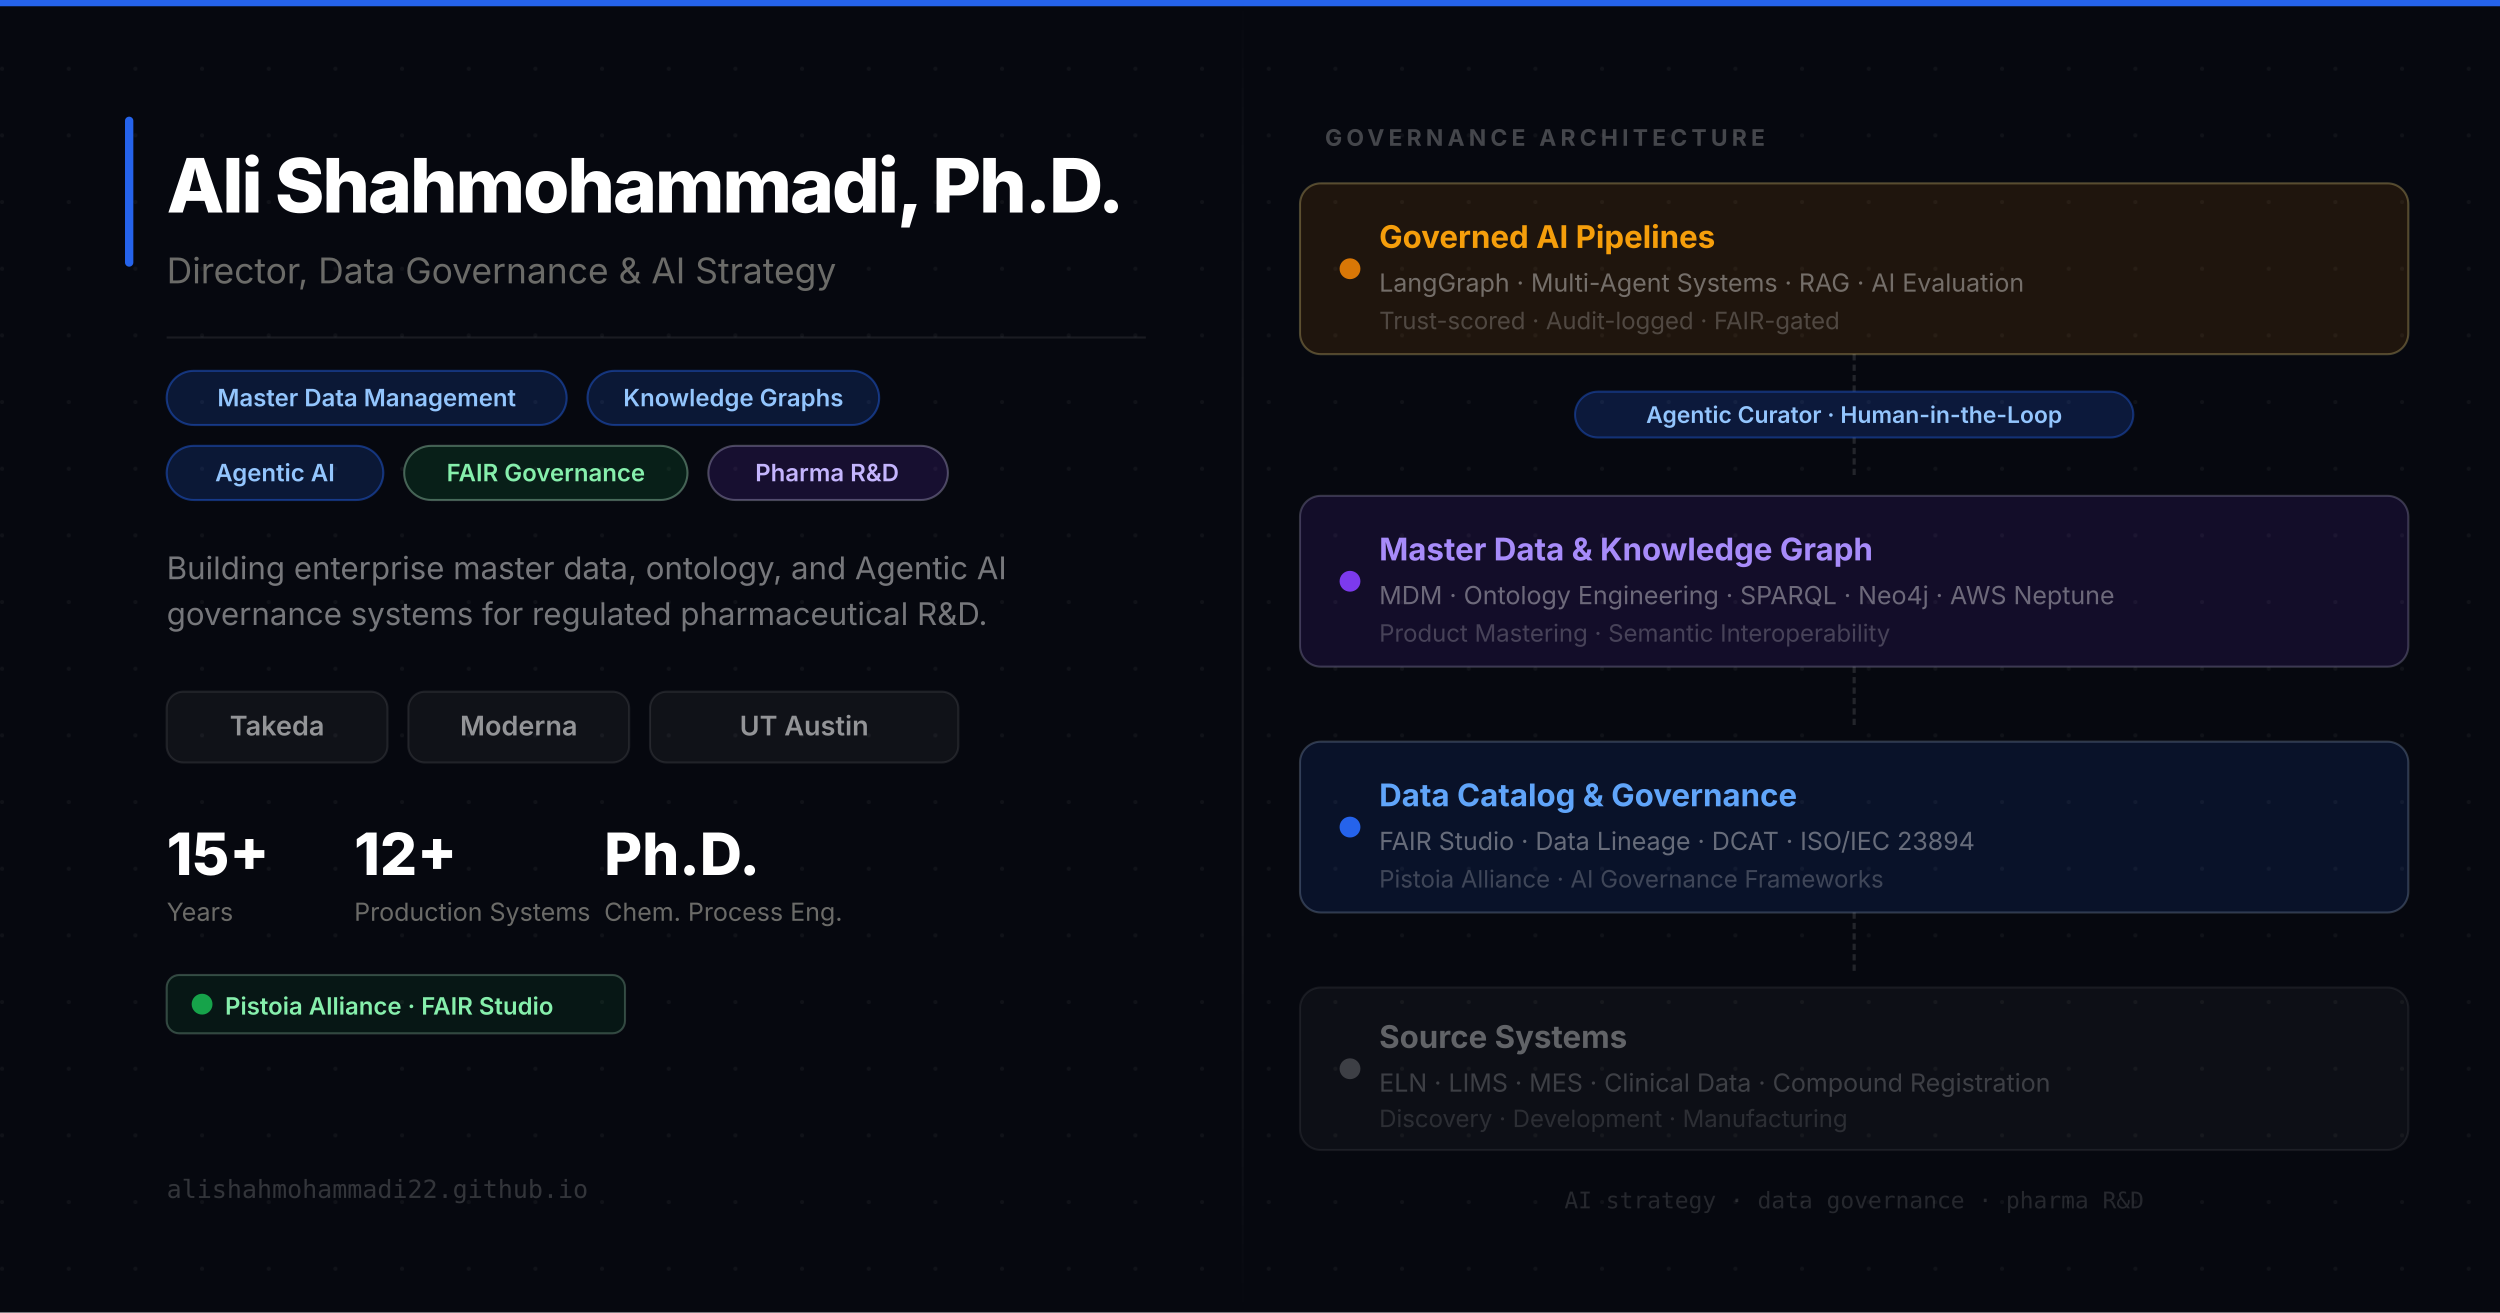
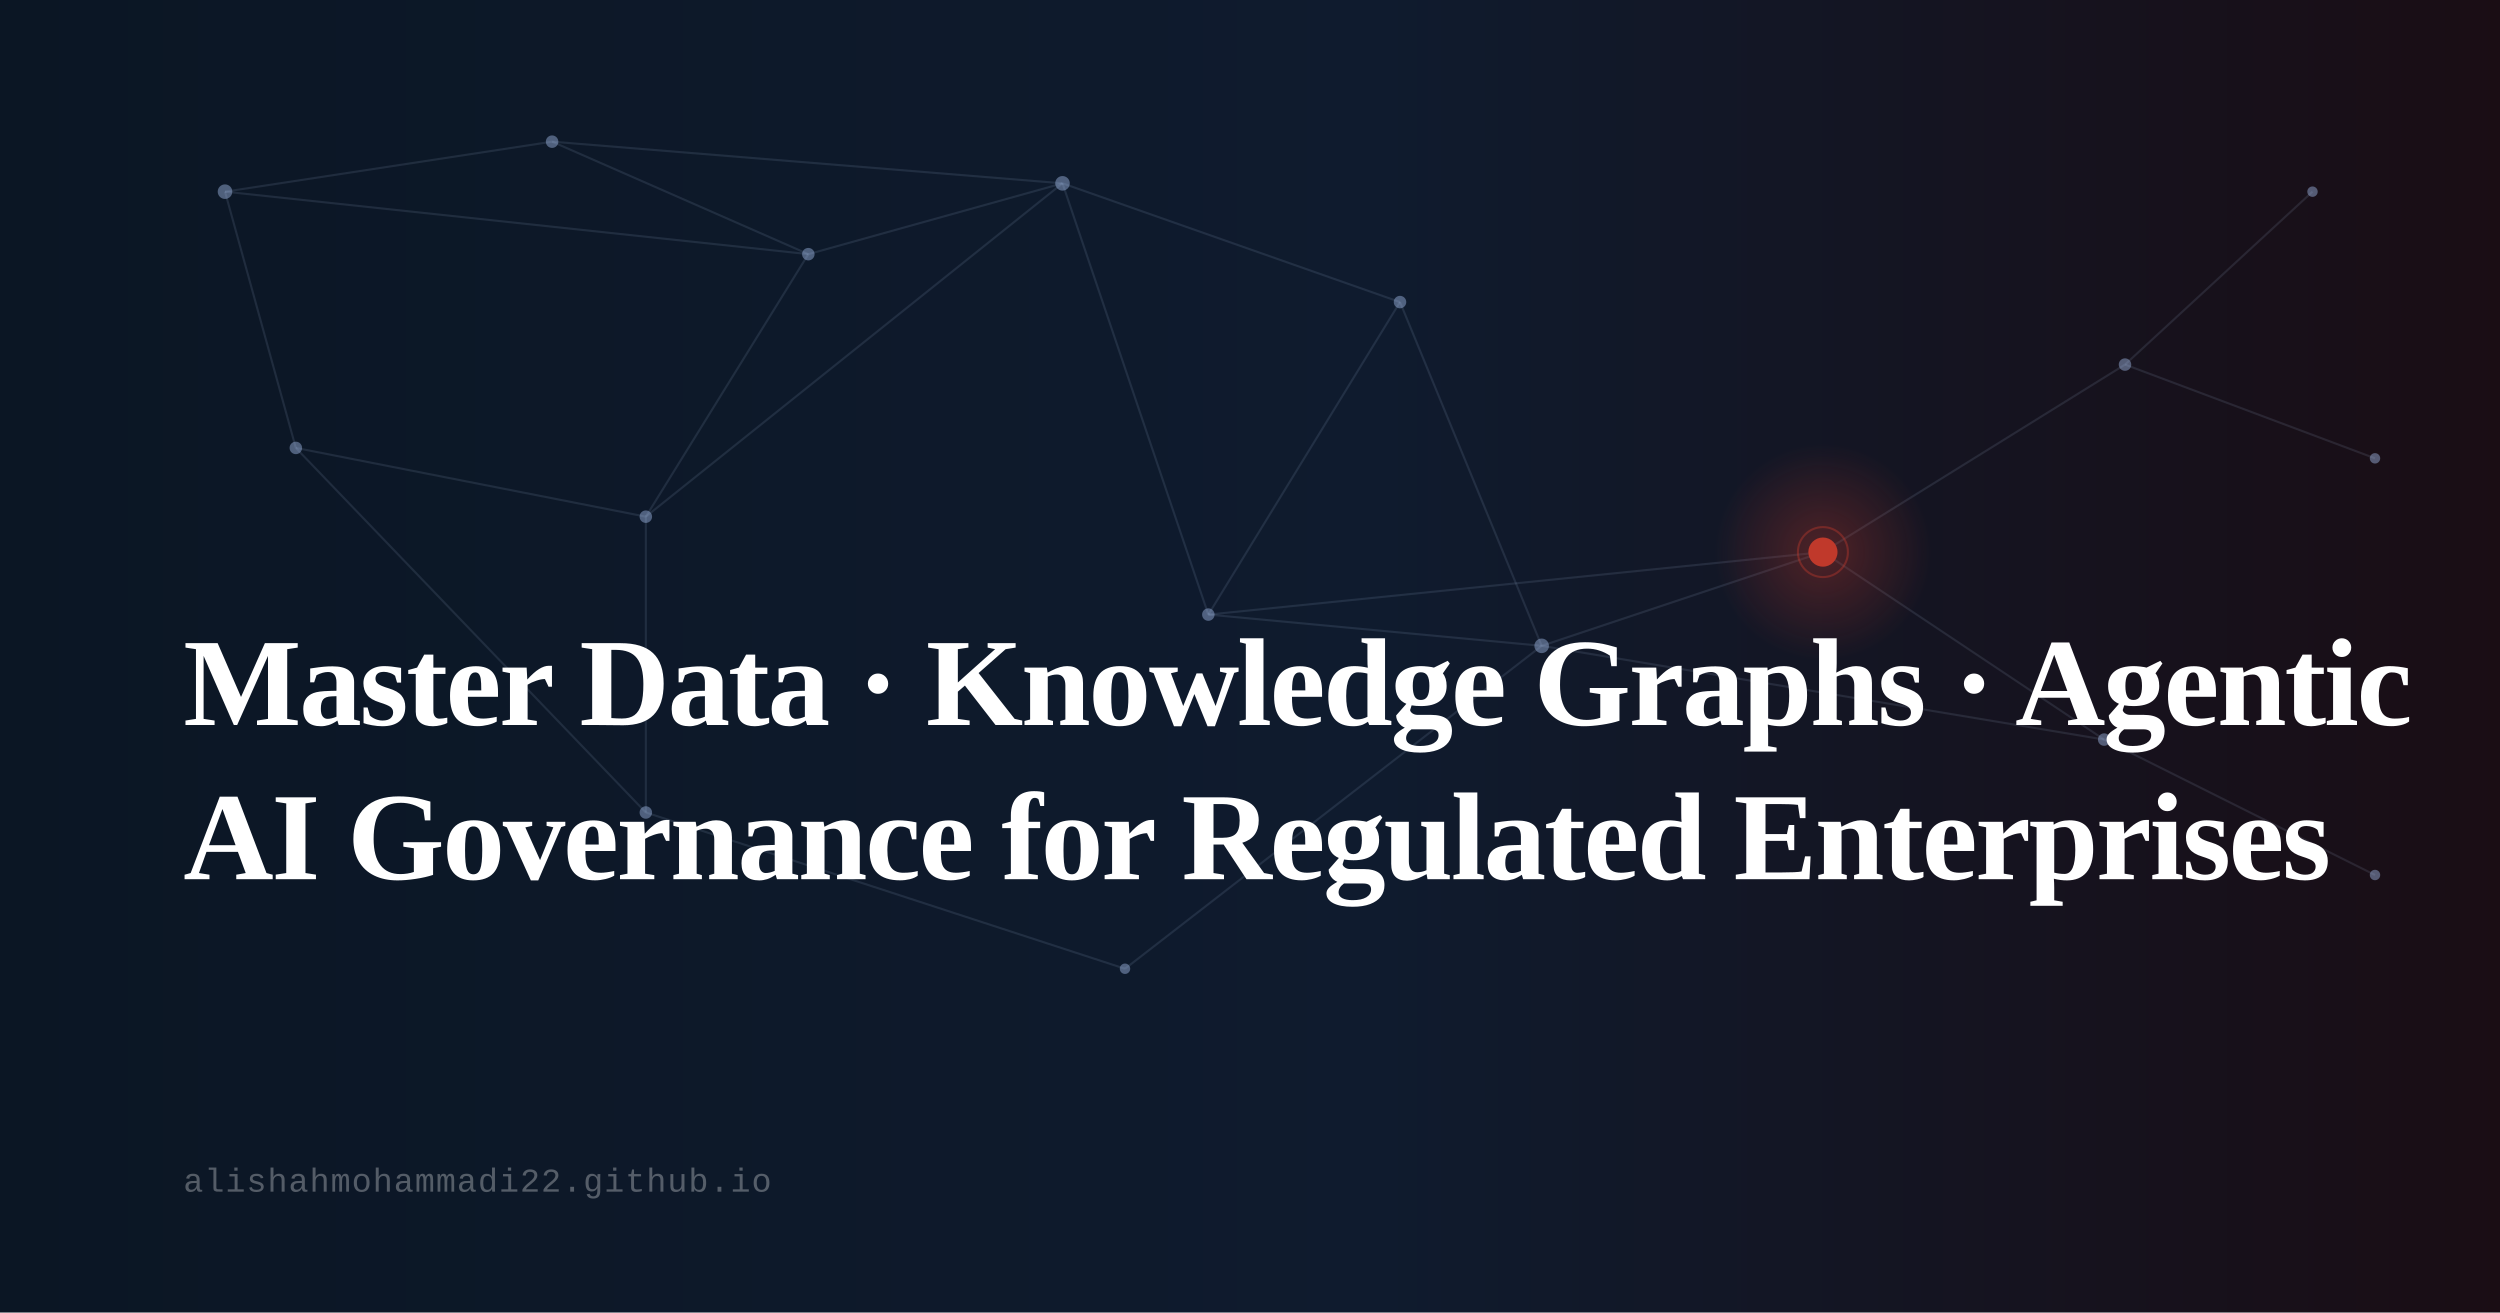
<svg xmlns="http://www.w3.org/2000/svg" width="1200" height="630" viewBox="0 0 1200 630">
  <defs>
-     <pattern id="dots" width="32" height="32" patternUnits="userSpaceOnUse">
-       <circle cx="1" cy="1" r="1" fill="rgba(255,255,255,0.04)" />
-     </pattern>
-     <linearGradient id="sepGrad" x1="0" y1="0" x2="0" y2="1">
-       <stop offset="0%" stop-color="rgba(255,255,255,0)" />
-       <stop offset="30%" stop-color="rgba(255,255,255,0.08)" />
-       <stop offset="70%" stop-color="rgba(255,255,255,0.08)" />
-       <stop offset="100%" stop-color="rgba(255,255,255,0)" />
+     <linearGradient id="bg" x1="0" y1="0" x2="1" y2="0" gradientUnits="objectBoundingBox">
+       <stop offset="0%" stop-color="#0B1624" />
+       <stop offset="55%" stop-color="#0F1B2E" />
+       <stop offset="100%" stop-color="#1A0D14" />
    </linearGradient>
+     <radialGradient id="glow" cx="50%" cy="50%" r="50%">
+       <stop offset="0%" stop-color="#C0392B" stop-opacity="0.35" />
+       <stop offset="100%" stop-color="#C0392B" stop-opacity="0" />
+     </radialGradient>
  </defs>
-   <rect width="1200" height="630" fill="#06080F" />
-   <rect width="1200" height="630" fill="url(#dots)" />
-   <rect x="0" y="0" width="1200" height="3" fill="#2563EB" />
-   <rect x="60" y="56" width="4" height="72" rx="2" fill="#2563EB" />
-   <text x="80" y="102" font-family="Inter,-apple-system,BlinkMacSystemFont,sans-serif" font-weight="800" font-size="36" fill="#FFFFFF" letter-spacing="-1">Ali Shahmohammadi, Ph.D.</text>
-   <text x="80" y="136" font-family="Inter,-apple-system,sans-serif" font-weight="400" font-size="17" fill="#6B6B68">Director, Data Governance &amp; AI Strategy</text>
-   <line x1="80" y1="162" x2="550" y2="162" stroke="rgba(255,255,255,0.08)" stroke-width="1" />
-   <rect x="80" y="178" width="192" height="26" rx="13" fill="rgba(37,99,235,0.18)" stroke="rgba(37,99,235,0.45)" stroke-width="1" />
-   <text x="176" y="195" text-anchor="middle" font-family="Inter,sans-serif" font-weight="600" font-size="11.5" fill="#93C5FD">Master Data Management</text>
-   <rect x="282" y="178" width="140" height="26" rx="13" fill="rgba(37,99,235,0.18)" stroke="rgba(37,99,235,0.45)" stroke-width="1" />
-   <text x="352" y="195" text-anchor="middle" font-family="Inter,sans-serif" font-weight="600" font-size="11.5" fill="#93C5FD">Knowledge Graphs</text>
-   <rect x="80" y="214" width="104" height="26" rx="13" fill="rgba(37,99,235,0.18)" stroke="rgba(37,99,235,0.45)" stroke-width="1" />
-   <text x="132" y="231" text-anchor="middle" font-family="Inter,sans-serif" font-weight="600" font-size="11.5" fill="#93C5FD">Agentic AI</text>
-   <rect x="194" y="214" width="136" height="26" rx="13" fill="rgba(22,163,74,0.15)" stroke="rgba(187,247,208,0.35)" stroke-width="1" />
-   <text x="262" y="231" text-anchor="middle" font-family="Inter,sans-serif" font-weight="600" font-size="11.5" fill="#86EFAC">FAIR Governance</text>
-   <rect x="340" y="214" width="115" height="26" rx="13" fill="rgba(124,58,237,0.15)" stroke="rgba(221,214,254,0.3)" stroke-width="1" />
-   <text x="397" y="231" text-anchor="middle" font-family="Inter,sans-serif" font-weight="600" font-size="11.5" fill="#C4B5FD">Pharma R&amp;D</text>
-   <text x="80" y="278" font-family="Inter,sans-serif" font-weight="400" font-size="15" fill="rgba(255,255,255,0.45)">Building enterprise master data, ontology, and Agentic AI</text>
-   <text x="80" y="300" font-family="Inter,sans-serif" font-weight="400" font-size="15" fill="rgba(255,255,255,0.45)">governance systems for regulated pharmaceutical R&amp;D.</text>
-   <rect x="80" y="332" width="106" height="34" rx="8" fill="rgba(255,255,255,0.04)" stroke="rgba(255,255,255,0.09)" stroke-width="1" />
-   <text x="133" y="353" text-anchor="middle" font-family="Inter,sans-serif" font-weight="600" font-size="13" fill="rgba(255,255,255,0.55)">Takeda</text>
-   <rect x="196" y="332" width="106" height="34" rx="8" fill="rgba(255,255,255,0.04)" stroke="rgba(255,255,255,0.09)" stroke-width="1" />
-   <text x="249" y="353" text-anchor="middle" font-family="Inter,sans-serif" font-weight="600" font-size="13" fill="rgba(255,255,255,0.55)">Moderna</text>
-   <rect x="312" y="332" width="148" height="34" rx="8" fill="rgba(255,255,255,0.04)" stroke="rgba(255,255,255,0.09)" stroke-width="1" />
-   <text x="386" y="353" text-anchor="middle" font-family="Inter,sans-serif" font-weight="600" font-size="13" fill="rgba(255,255,255,0.55)">UT Austin</text>
-   <text x="80" y="420" font-family="Inter,sans-serif" font-weight="800" font-size="28" fill="#FFFFFF">15+</text>
-   <text x="80" y="442" font-family="Inter,sans-serif" font-weight="400" font-size="12" fill="#6B6B68">Years</text>
-   <text x="170" y="420" font-family="Inter,sans-serif" font-weight="800" font-size="28" fill="#FFFFFF">12+</text>
-   <text x="170" y="442" font-family="Inter,sans-serif" font-weight="400" font-size="12" fill="#6B6B68">Production Systems</text>
-   <text x="290" y="420" font-family="Inter,sans-serif" font-weight="800" font-size="28" fill="#FFFFFF">Ph.D.</text>
-   <text x="290" y="442" font-family="Inter,sans-serif" font-weight="400" font-size="12" fill="#6B6B68">Chem. Process Eng.</text>
-   <rect x="80" y="468" width="220" height="28" rx="6" fill="rgba(22,163,74,0.1)" stroke="rgba(187,247,208,0.25)" stroke-width="1" />
-   <circle cx="97" cy="482" r="5" fill="#16A34A" />
-   <text x="108" y="487" font-family="Inter,sans-serif" font-weight="600" font-size="11.5" fill="#86EFAC">Pistoia Alliance · FAIR Studio</text>
-   <text x="80" y="575" font-family="'JetBrains Mono',monospace" font-size="12" fill="rgba(255,255,255,0.18)">alishahmohammadi22.github.io</text>
-   <rect x="596" y="0" width="1" height="630" fill="url(#sepGrad)" />
-   <text x="636" y="70" font-family="Inter,sans-serif" font-weight="700" font-size="11" fill="rgba(255,255,255,0.25)" letter-spacing="2">GOVERNANCE ARCHITECTURE</text>
-   <rect x="624" y="88" width="532" height="82" rx="10" fill="rgba(217,119,6,0.12)" stroke="rgba(253,230,138,0.28)" stroke-width="1" />
-   <circle cx="648" cy="129" r="5" fill="#D97706" />
-   <text x="662" y="119" font-family="Inter,sans-serif" font-weight="700" font-size="15" fill="#F59E0B">Governed AI Pipelines</text>
-   <text x="662" y="140" font-family="Inter,sans-serif" font-weight="400" font-size="12" fill="rgba(255,255,255,0.38)">LangGraph · Multi-Agent Systems · RAG · AI Evaluation</text>
-   <text x="662" y="158" font-family="Inter,sans-serif" font-weight="400" font-size="11.5" fill="rgba(255,255,255,0.22)">Trust-scored · Audit-logged · FAIR-gated</text>
-   <line x1="890" y1="170" x2="890" y2="190" stroke="rgba(255,255,255,0.12)" stroke-width="1.5" stroke-dasharray="3,2" />
-   <rect x="756" y="188" width="268" height="22" rx="11" fill="rgba(37,99,235,0.2)" stroke="rgba(37,99,235,0.4)" stroke-width="1" />
-   <text x="890" y="203" text-anchor="middle" font-family="Inter,sans-serif" font-weight="600" font-size="11" fill="#93C5FD">Agentic Curator · Human-in-the-Loop</text>
-   <line x1="890" y1="210" x2="890" y2="230" stroke="rgba(255,255,255,0.12)" stroke-width="1.5" stroke-dasharray="3,2" />
-   <rect x="624" y="238" width="532" height="82" rx="10" fill="rgba(124,58,237,0.12)" stroke="rgba(221,214,254,0.22)" stroke-width="1" />
-   <circle cx="648" cy="279" r="5" fill="#7C3AED" />
-   <text x="662" y="269" font-family="Inter,sans-serif" font-weight="700" font-size="15" fill="#A78BFA">Master Data &amp; Knowledge Graph</text>
-   <text x="662" y="290" font-family="Inter,sans-serif" font-weight="400" font-size="12" fill="rgba(255,255,255,0.38)">MDM · Ontology Engineering · SPARQL · Neo4j · AWS Neptune</text>
-   <text x="662" y="308" font-family="Inter,sans-serif" font-weight="400" font-size="11.5" fill="rgba(255,255,255,0.22)">Product Mastering · Semantic Interoperability</text>
-   <line x1="890" y1="320" x2="890" y2="348" stroke="rgba(255,255,255,0.12)" stroke-width="1.5" stroke-dasharray="3,2" />
-   <rect x="624" y="356" width="532" height="82" rx="10" fill="rgba(37,99,235,0.12)" stroke="rgba(191,219,254,0.22)" stroke-width="1" />
-   <circle cx="648" cy="397" r="5" fill="#2563EB" />
-   <text x="662" y="387" font-family="Inter,sans-serif" font-weight="700" font-size="15" fill="#60A5FA">Data Catalog &amp; Governance</text>
-   <text x="662" y="408" font-family="Inter,sans-serif" font-weight="400" font-size="12" fill="rgba(255,255,255,0.38)">FAIR Studio · Data Lineage · DCAT · ISO/IEC 23894</text>
-   <text x="662" y="426" font-family="Inter,sans-serif" font-weight="400" font-size="11.5" fill="rgba(255,255,255,0.22)">Pistoia Alliance · AI Governance Frameworks</text>
-   <line x1="890" y1="438" x2="890" y2="466" stroke="rgba(255,255,255,0.12)" stroke-width="1.5" stroke-dasharray="3,2" />
-   <rect x="624" y="474" width="532" height="78" rx="10" fill="rgba(255,255,255,0.03)" stroke="rgba(255,255,255,0.07)" stroke-width="1" />
-   <circle cx="648" cy="513" r="5" fill="rgba(255,255,255,0.2)" />
-   <text x="662" y="503" font-family="Inter,sans-serif" font-weight="700" font-size="15" fill="rgba(255,255,255,0.35)">Source Systems</text>
-   <text x="662" y="524" font-family="Inter,sans-serif" font-weight="400" font-size="12" fill="rgba(255,255,255,0.2)">ELN · LIMS · MES · Clinical Data · Compound Registration</text>
-   <text x="662" y="541" font-family="Inter,sans-serif" font-weight="400" font-size="11.5" fill="rgba(255,255,255,0.13)">Discovery · Development · Manufacturing</text>
-   <text x="890" y="580" text-anchor="middle" font-family="'JetBrains Mono',monospace" font-size="11" fill="rgba(255,255,255,0.13)">AI strategy · data governance · pharma R&amp;D</text>
+   <rect width="1200" height="630" fill="url(#bg)" />
+   <g stroke="rgba(180,200,240,0.12)" stroke-width="1" fill="none">
+     <line x1="108" y1="92" x2="265" y2="68" />
+     <line x1="265" y1="68" x2="388" y2="122" />
+     <line x1="108" y1="92" x2="388" y2="122" />
+     <line x1="265" y1="68" x2="510" y2="88" />
+     <line x1="388" y1="122" x2="510" y2="88" />
+     <line x1="108" y1="92" x2="142" y2="215" />
+     <line x1="142" y1="215" x2="310" y2="248" />
+     <line x1="388" y1="122" x2="310" y2="248" />
+     <line x1="310" y1="248" x2="510" y2="88" />
+     <line x1="510" y1="88" x2="672" y2="145" />
+     <line x1="672" y1="145" x2="580" y2="295" />
+     <line x1="510" y1="88" x2="580" y2="295" />
+     <line x1="580" y1="295" x2="740" y2="310" />
+     <line x1="672" y1="145" x2="740" y2="310" />
+     <line x1="740" y1="310" x2="875" y2="265" />
+     <line x1="580" y1="295" x2="875" y2="265" />
+     <line x1="875" y1="265" x2="1020" y2="175" />
+     <line x1="875" y1="265" x2="1010" y2="355" />
+     <line x1="1020" y1="175" x2="1110" y2="92" />
+     <line x1="1020" y1="175" x2="1140" y2="220" />
+     <line x1="1010" y1="355" x2="1140" y2="420" />
+     <line x1="142" y1="215" x2="310" y2="390" />
+     <line x1="310" y1="248" x2="310" y2="390" />
+     <line x1="310" y1="390" x2="540" y2="465" />
+     <line x1="540" y1="465" x2="740" y2="310" />
+     <line x1="740" y1="310" x2="1010" y2="355" />
+   </g>
+   <g fill="rgba(160,185,230,0.45)">
+     <circle cx="108" cy="92" r="3.5" />
+     <circle cx="265" cy="68" r="3" />
+     <circle cx="388" cy="122" r="3" />
+     <circle cx="510" cy="88" r="3.5" />
+     <circle cx="142" cy="215" r="3" />
+     <circle cx="310" cy="248" r="3" />
+     <circle cx="672" cy="145" r="3" />
+     <circle cx="580" cy="295" r="3" />
+     <circle cx="740" cy="310" r="3.5" />
+     <circle cx="1020" cy="175" r="3" />
+     <circle cx="1110" cy="92" r="2.5" />
+     <circle cx="1140" cy="220" r="2.5" />
+     <circle cx="1010" cy="355" r="3" />
+     <circle cx="1140" cy="420" r="2.5" />
+     <circle cx="310" cy="390" r="3" />
+     <circle cx="540" cy="465" r="2.5" />
+   </g>
+   <circle cx="875" cy="265" r="52" fill="url(#glow)" />
+   <circle cx="875" cy="265" r="7" fill="#C0392B" />
+   <circle cx="875" cy="265" r="12" fill="none" stroke="#C0392B" stroke-width="1" opacity="0.4" />
+   <text x="88" y="348" font-family="Georgia,'Times New Roman',serif" font-weight="700" font-size="60" fill="#FFFFFF" letter-spacing="-1">Master Data · Knowledge Graphs · Agentic</text>
+   <text x="88" y="422" font-family="Georgia,'Times New Roman',serif" font-weight="700" font-size="60" fill="#FFFFFF" letter-spacing="-1">AI Governance for Regulated Enterprises</text>
+   <text x="88" y="572" font-family="'Courier New',Courier,monospace" font-size="16" fill="rgba(255,255,255,0.30)" letter-spacing="0.5">alishahmohammadi22.github.io</text>
</svg>
